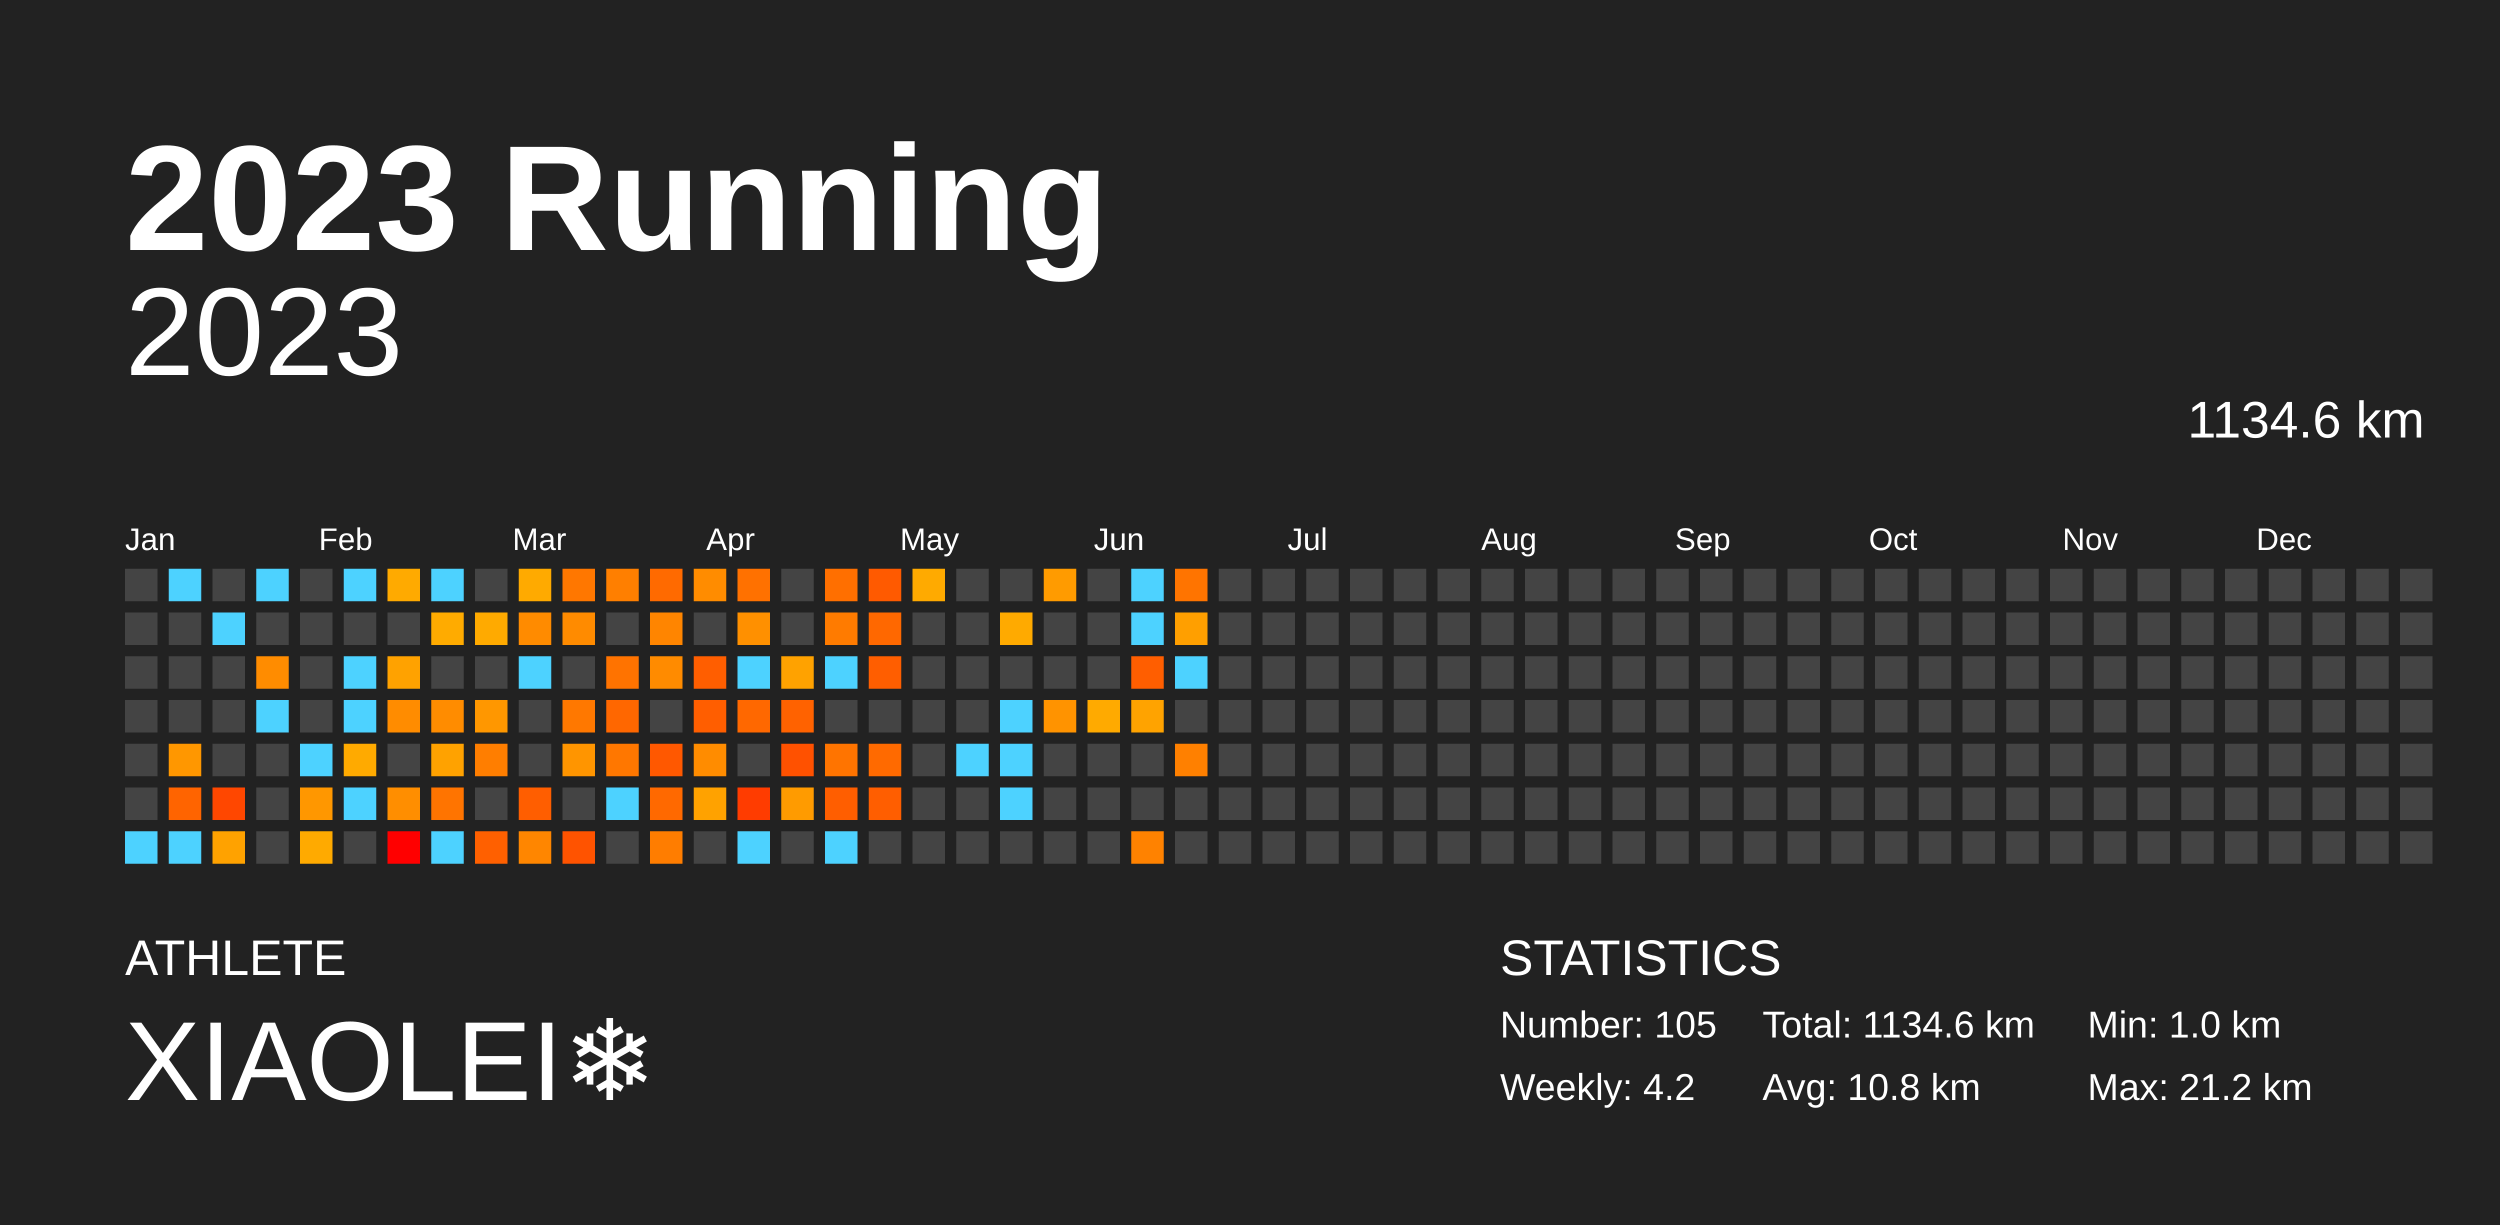
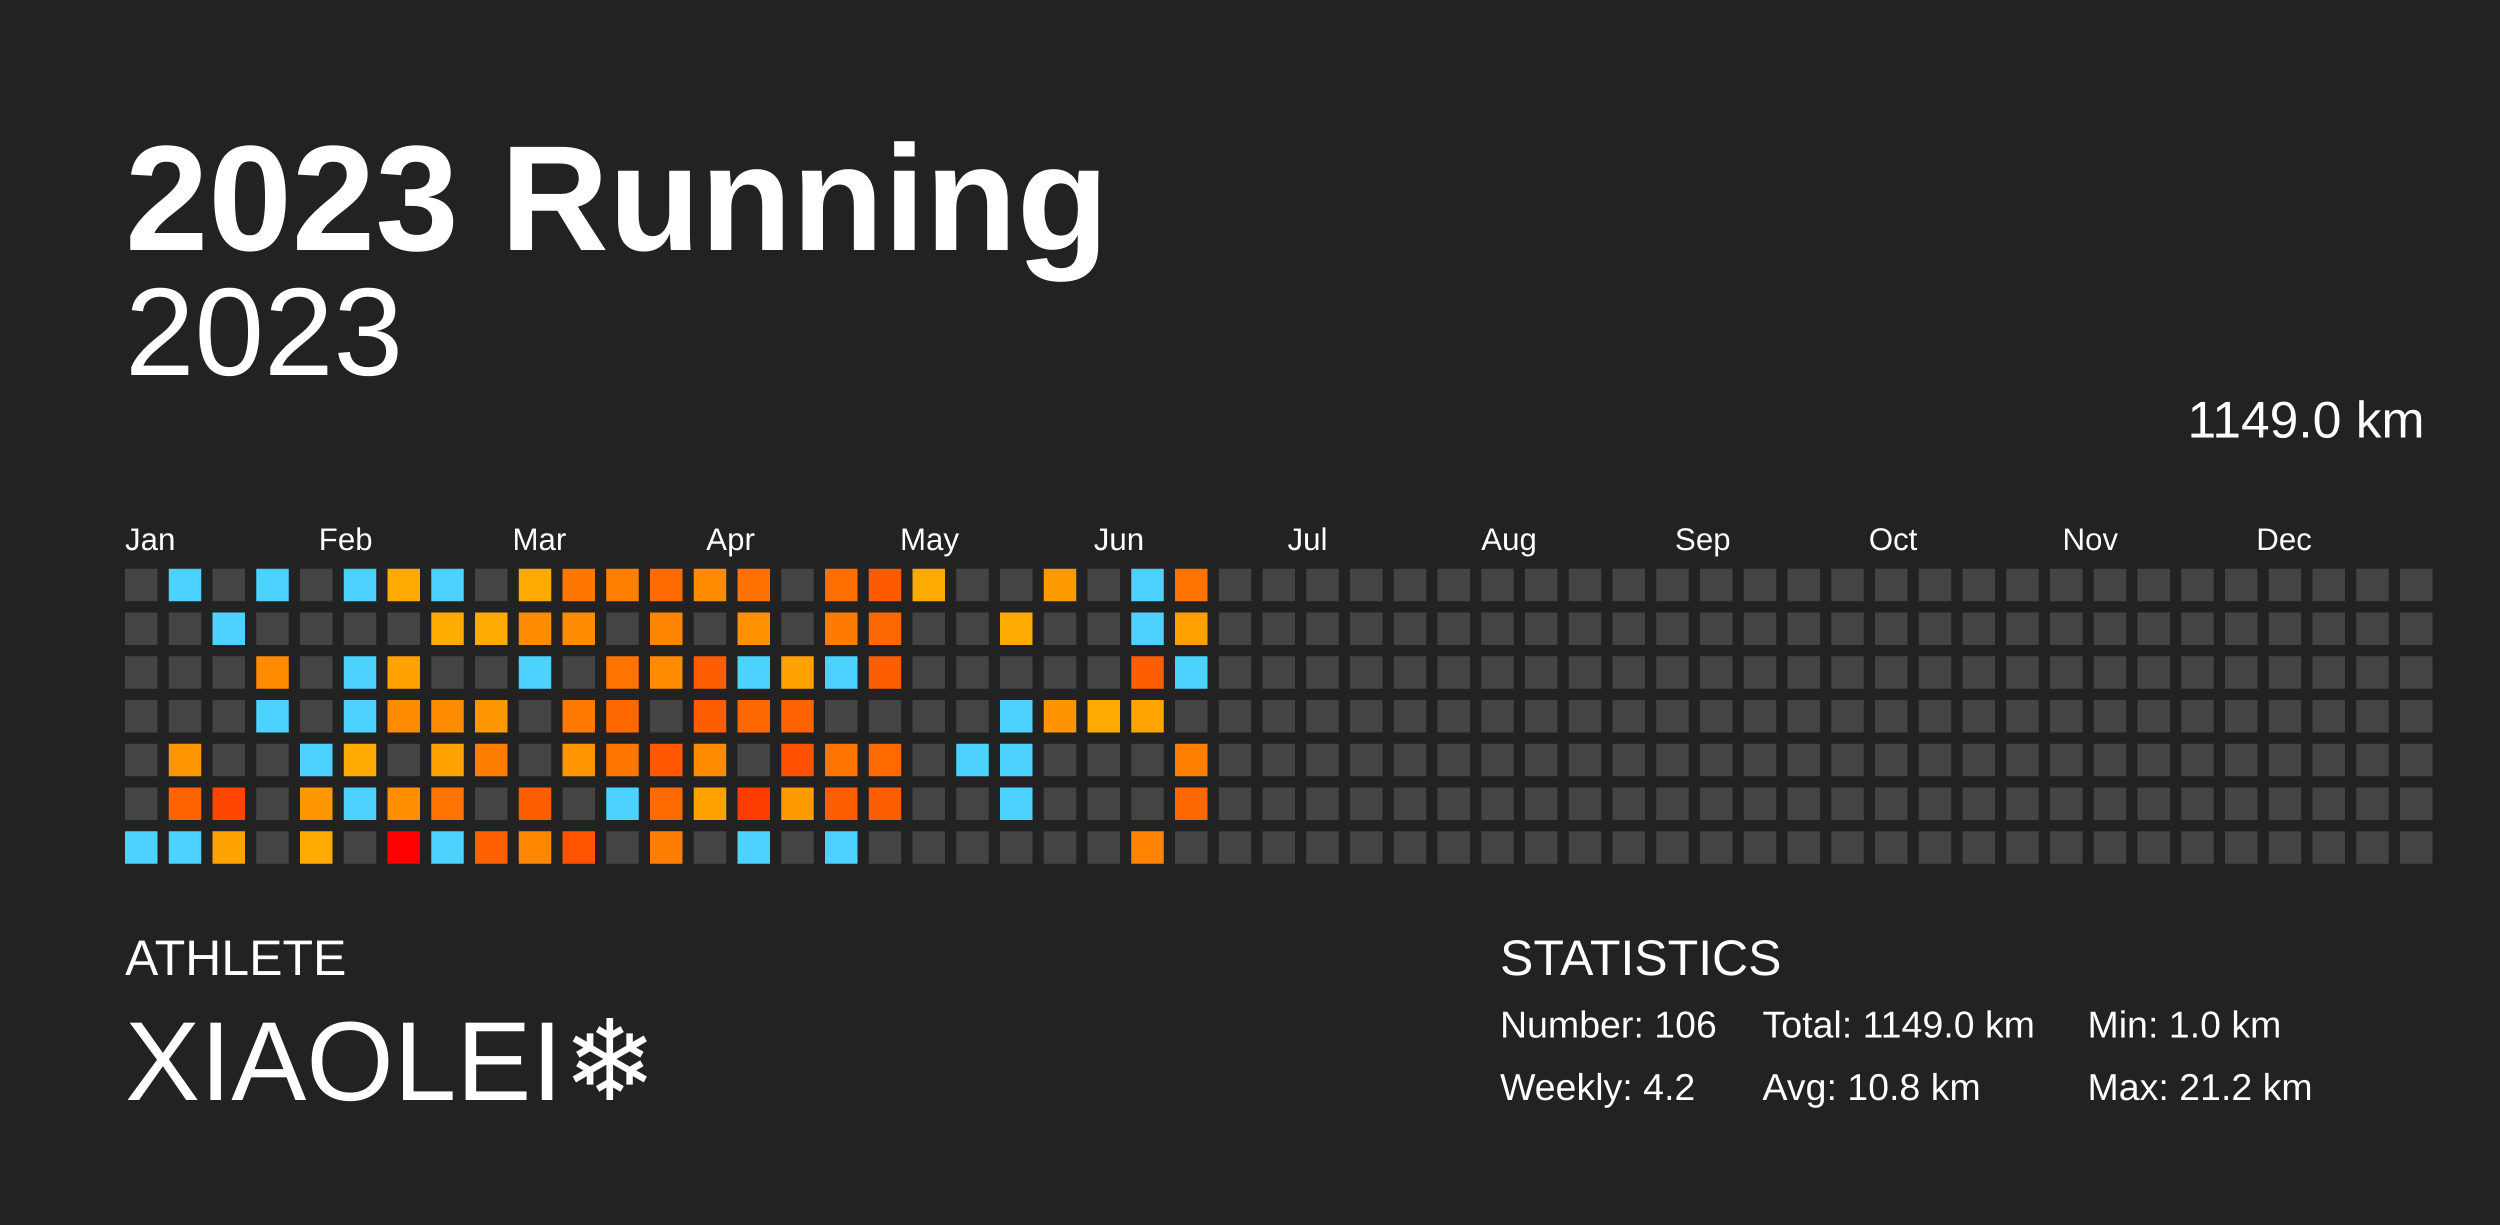
<svg xmlns="http://www.w3.org/2000/svg" baseProfile="full" height="98mm" version="1.1" viewBox="0,0,200,98" width="200mm">
  <defs />
  <rect fill="#222222" height="98" width="200" x="0" y="0" />
  <text fill="#FFFFFF" style="font-size:12px; font-family:Arial; font-weight:bold;" x="10" y="20">2023 Running</text>
  <text fill="#FFFFFF" style="font-size:4px; font-family:Arial" x="10" y="78">ATHLETE</text>
  <text fill="#FFFFFF" style="font-size:9px; font-family:Arial" x="10" y="88">XIAOLEI❄️</text>
  <text fill="#FFFFFF" style="font-size:4px; font-family:Arial" x="120" y="78">STATISTICS</text>
-   <text fill="#FFFFFF" style="font-size:3px; font-family:Arial" x="120" y="83">Number: 105</text>
+   <text fill="#FFFFFF" style="font-size:3px; font-family:Arial" x="120" y="83">Number: 106</text>
  <text fill="#FFFFFF" style="font-size:3px; font-family:Arial" x="120" y="88">Weekly: 4.2</text>
-   <text fill="#FFFFFF" style="font-size:3px; font-family:Arial" x="141" y="83">Total: 1134.6 km</text>
+   <text fill="#FFFFFF" style="font-size:3px; font-family:Arial" x="141" y="83">Total: 1149.0 km</text>
  <text fill="#FFFFFF" style="font-size:3px; font-family:Arial" x="141" y="88">Avg: 10.8 km</text>
  <text fill="#FFFFFF" style="font-size:3px; font-family:Arial" x="167" y="83">Min: 1.0 km</text>
  <text fill="#FFFFFF" style="font-size:3px; font-family:Arial" x="167" y="88">Max: 21.2 km</text>
  <text alignment-baseline="hanging" fill="#FFFFFF" style="font-size:10.0px; font-family:Arial;" x="10" y="30">2023</text>
-   <text alignment-baseline="hanging" fill="#FFFFFF" style="font-size:4.125px; font-family:Arial;" x="175" y="35">1134.6 km</text>
+   <text alignment-baseline="hanging" fill="#FFFFFF" style="font-size:4.125px; font-family:Arial;" x="175" y="35">1149.0 km</text>
  <text fill="#FFFFFF" style="font-size:2.5px; font-family:Arial" x="10.0" y="44">Jan</text>
  <text fill="#FFFFFF" style="font-size:2.5px; font-family:Arial" x="25.5" y="44">Feb</text>
  <text fill="#FFFFFF" style="font-size:2.5px; font-family:Arial" x="41.0" y="44">Mar</text>
  <text fill="#FFFFFF" style="font-size:2.5px; font-family:Arial" x="56.5" y="44">Apr</text>
  <text fill="#FFFFFF" style="font-size:2.5px; font-family:Arial" x="72.0" y="44">May</text>
  <text fill="#FFFFFF" style="font-size:2.5px; font-family:Arial" x="87.5" y="44">Jun</text>
  <text fill="#FFFFFF" style="font-size:2.5px; font-family:Arial" x="103.0" y="44">Jul</text>
  <text fill="#FFFFFF" style="font-size:2.5px; font-family:Arial" x="118.5" y="44">Aug</text>
  <text fill="#FFFFFF" style="font-size:2.5px; font-family:Arial" x="134.0" y="44">Sep</text>
  <text fill="#FFFFFF" style="font-size:2.5px; font-family:Arial" x="149.5" y="44">Oct</text>
  <text fill="#FFFFFF" style="font-size:2.5px; font-family:Arial" x="165.0" y="44">Nov</text>
  <text fill="#FFFFFF" style="font-size:2.5px; font-family:Arial" x="180.5" y="44">Dec</text>
  <rect fill="#444444" height="2.6" width="2.6" x="10.0" y="45.5" />
  <rect fill="#444444" height="2.6" width="2.6" x="10.0" y="49.0" />
  <rect fill="#444444" height="2.6" width="2.6" x="10.0" y="52.5" />
  <rect fill="#444444" height="2.6" width="2.6" x="10.0" y="56.0" />
  <rect fill="#444444" height="2.6" width="2.6" x="10.0" y="59.5" />
  <rect fill="#444444" height="2.6" width="2.6" x="10.0" y="63.0" />
  <rect fill="#4dd2ff" height="2.6" width="2.6" x="10.0" y="66.5" />
  <rect fill="#4dd2ff" height="2.6" width="2.6" x="13.5" y="45.5" />
  <rect fill="#444444" height="2.6" width="2.6" x="13.5" y="49.0" />
  <rect fill="#444444" height="2.6" width="2.6" x="13.5" y="52.5" />
  <rect fill="#444444" height="2.6" width="2.6" x="13.5" y="56.0" />
  <rect fill="#ff9700" height="2.6" width="2.6" x="13.5" y="59.5" />
  <rect fill="#ff6400" height="2.6" width="2.6" x="13.5" y="63.0" />
  <rect fill="#4dd2ff" height="2.6" width="2.6" x="13.5" y="66.5" />
  <rect fill="#444444" height="2.6" width="2.6" x="17.0" y="45.5" />
  <rect fill="#4dd2ff" height="2.6" width="2.6" x="17.0" y="49.0" />
  <rect fill="#444444" height="2.6" width="2.6" x="17.0" y="52.5" />
  <rect fill="#444444" height="2.6" width="2.6" x="17.0" y="56.0" />
  <rect fill="#444444" height="2.6" width="2.6" x="17.0" y="59.5" />
  <rect fill="#ff4700" height="2.6" width="2.6" x="17.0" y="63.0" />
  <rect fill="#ffa200" height="2.6" width="2.6" x="17.0" y="66.5" />
  <rect fill="#4dd2ff" height="2.6" width="2.6" x="20.5" y="45.5" />
  <rect fill="#444444" height="2.6" width="2.6" x="20.5" y="49.0" />
  <rect fill="#ff8c00" height="2.6" width="2.6" x="20.5" y="52.5" />
  <rect fill="#4dd2ff" height="2.6" width="2.6" x="20.5" y="56.0" />
  <rect fill="#444444" height="2.6" width="2.6" x="20.5" y="59.5" />
  <rect fill="#444444" height="2.6" width="2.6" x="20.5" y="63.0" />
  <rect fill="#444444" height="2.6" width="2.6" x="20.5" y="66.5" />
  <rect fill="#444444" height="2.6" width="2.6" x="24.0" y="45.5" />
  <rect fill="#444444" height="2.6" width="2.6" x="24.0" y="49.0" />
  <rect fill="#444444" height="2.6" width="2.6" x="24.0" y="52.5" />
  <rect fill="#444444" height="2.6" width="2.6" x="24.0" y="56.0" />
  <rect fill="#4dd2ff" height="2.6" width="2.6" x="24.0" y="59.5" />
  <rect fill="#ff9700" height="2.6" width="2.6" x="24.0" y="63.0" />
  <rect fill="#ffaa00" height="2.6" width="2.6" x="24.0" y="66.5" />
  <rect fill="#4dd2ff" height="2.6" width="2.6" x="27.5" y="45.5" />
  <rect fill="#444444" height="2.6" width="2.6" x="27.5" y="49.0" />
  <rect fill="#4dd2ff" height="2.6" width="2.6" x="27.5" y="52.5" />
  <rect fill="#4dd2ff" height="2.6" width="2.6" x="27.5" y="56.0" />
  <rect fill="#ffaa00" height="2.6" width="2.6" x="27.5" y="59.5" />
  <rect fill="#4dd2ff" height="2.6" width="2.6" x="27.5" y="63.0" />
  <rect fill="#444444" height="2.6" width="2.6" x="27.5" y="66.5" />
  <rect fill="#ffaa00" height="2.6" width="2.6" x="31.0" y="45.5" />
  <rect fill="#444444" height="2.6" width="2.6" x="31.0" y="49.0" />
  <rect fill="#ffa200" height="2.6" width="2.6" x="31.0" y="52.5" />
  <rect fill="#ff8c00" height="2.6" width="2.6" x="31.0" y="56.0" />
  <rect fill="#444444" height="2.6" width="2.6" x="31.0" y="59.5" />
  <rect fill="#ff8e00" height="2.6" width="2.6" x="31.0" y="63.0" />
  <rect fill="red" height="2.6" width="2.6" x="31.0" y="66.5" />
  <rect fill="#4dd2ff" height="2.6" width="2.6" x="34.5" y="45.5" />
  <rect fill="#ffab00" height="2.6" width="2.6" x="34.5" y="49.0" />
  <rect fill="#444444" height="2.6" width="2.6" x="34.5" y="52.5" />
  <rect fill="#ff8c00" height="2.6" width="2.6" x="34.5" y="56.0" />
  <rect fill="#ffa200" height="2.6" width="2.6" x="34.5" y="59.5" />
  <rect fill="#ff7400" height="2.6" width="2.6" x="34.5" y="63.0" />
  <rect fill="#4dd2ff" height="2.6" width="2.6" x="34.5" y="66.5" />
  <rect fill="#444444" height="2.6" width="2.6" x="38.0" y="45.5" />
  <rect fill="#ffaa00" height="2.6" width="2.6" x="38.0" y="49.0" />
  <rect fill="#444444" height="2.6" width="2.6" x="38.0" y="52.5" />
  <rect fill="#ff9700" height="2.6" width="2.6" x="38.0" y="56.0" />
  <rect fill="#ff7e00" height="2.6" width="2.6" x="38.0" y="59.5" />
  <rect fill="#444444" height="2.6" width="2.6" x="38.0" y="63.0" />
  <rect fill="#ff6000" height="2.6" width="2.6" x="38.0" y="66.5" />
  <rect fill="#ffaa00" height="2.6" width="2.6" x="41.5" y="45.5" />
  <rect fill="#ff8b00" height="2.6" width="2.6" x="41.5" y="49.0" />
  <rect fill="#4dd2ff" height="2.6" width="2.6" x="41.5" y="52.5" />
  <rect fill="#444444" height="2.6" width="2.6" x="41.5" y="56.0" />
  <rect fill="#444444" height="2.6" width="2.6" x="41.5" y="59.5" />
  <rect fill="#ff5e00" height="2.6" width="2.6" x="41.5" y="63.0" />
  <rect fill="#ff8600" height="2.6" width="2.6" x="41.5" y="66.5" />
  <rect fill="#ff7700" height="2.6" width="2.6" x="45.0" y="45.5" />
  <rect fill="#ff8b00" height="2.6" width="2.6" x="45.0" y="49.0" />
  <rect fill="#444444" height="2.6" width="2.6" x="45.0" y="52.5" />
  <rect fill="#ff7800" height="2.6" width="2.6" x="45.0" y="56.0" />
  <rect fill="#ff9500" height="2.6" width="2.6" x="45.0" y="59.5" />
  <rect fill="#444444" height="2.6" width="2.6" x="45.0" y="63.0" />
  <rect fill="#ff5300" height="2.6" width="2.6" x="45.0" y="66.5" />
  <rect fill="#ff7f00" height="2.6" width="2.6" x="48.5" y="45.5" />
  <rect fill="#444444" height="2.6" width="2.6" x="48.5" y="49.0" />
  <rect fill="#ff7300" height="2.6" width="2.6" x="48.5" y="52.5" />
  <rect fill="#ff6700" height="2.6" width="2.6" x="48.5" y="56.0" />
  <rect fill="#ff7700" height="2.6" width="2.6" x="48.5" y="59.5" />
  <rect fill="#4dd2ff" height="2.6" width="2.6" x="48.5" y="63.0" />
  <rect fill="#444444" height="2.6" width="2.6" x="48.5" y="66.5" />
  <rect fill="#ff6a00" height="2.6" width="2.6" x="52.0" y="45.5" />
  <rect fill="#ff8500" height="2.6" width="2.6" x="52.0" y="49.0" />
  <rect fill="#ff8b00" height="2.6" width="2.6" x="52.0" y="52.5" />
  <rect fill="#444444" height="2.6" width="2.6" x="52.0" y="56.0" />
  <rect fill="#ff5800" height="2.6" width="2.6" x="52.0" y="59.5" />
  <rect fill="#ff6900" height="2.6" width="2.6" x="52.0" y="63.0" />
  <rect fill="#ff7d00" height="2.6" width="2.6" x="52.0" y="66.5" />
  <rect fill="#ff8c00" height="2.6" width="2.6" x="55.5" y="45.5" />
  <rect fill="#444444" height="2.6" width="2.6" x="55.5" y="49.0" />
  <rect fill="#ff5e00" height="2.6" width="2.6" x="55.5" y="52.5" />
  <rect fill="#ff5e00" height="2.6" width="2.6" x="55.5" y="56.0" />
  <rect fill="#ff8c00" height="2.6" width="2.6" x="55.5" y="59.5" />
  <rect fill="#ffa200" height="2.6" width="2.6" x="55.5" y="63.0" />
  <rect fill="#444444" height="2.6" width="2.6" x="55.5" y="66.5" />
  <rect fill="#ff7100" height="2.6" width="2.6" x="59.0" y="45.5" />
  <rect fill="#ff9000" height="2.6" width="2.6" x="59.0" y="49.0" />
  <rect fill="#4dd2ff" height="2.6" width="2.6" x="59.0" y="52.5" />
  <rect fill="#ff6800" height="2.6" width="2.6" x="59.0" y="56.0" />
  <rect fill="#444444" height="2.6" width="2.6" x="59.0" y="59.5" />
  <rect fill="#ff3c00" height="2.6" width="2.6" x="59.0" y="63.0" />
  <rect fill="#4dd2ff" height="2.6" width="2.6" x="59.0" y="66.5" />
  <rect fill="#444444" height="2.6" width="2.6" x="62.5" y="45.5" />
  <rect fill="#444444" height="2.6" width="2.6" x="62.5" y="49.0" />
  <rect fill="#ffa200" height="2.6" width="2.6" x="62.5" y="52.5" />
  <rect fill="#ff6200" height="2.6" width="2.6" x="62.5" y="56.0" />
  <rect fill="#ff5100" height="2.6" width="2.6" x="62.5" y="59.5" />
  <rect fill="#ff9b00" height="2.6" width="2.6" x="62.5" y="63.0" />
  <rect fill="#444444" height="2.6" width="2.6" x="62.5" y="66.5" />
  <rect fill="#ff6f00" height="2.6" width="2.6" x="66.0" y="45.5" />
  <rect fill="#ff7b00" height="2.6" width="2.6" x="66.0" y="49.0" />
  <rect fill="#4dd2ff" height="2.6" width="2.6" x="66.0" y="52.5" />
  <rect fill="#444444" height="2.6" width="2.6" x="66.0" y="56.0" />
  <rect fill="#ff7400" height="2.6" width="2.6" x="66.0" y="59.5" />
  <rect fill="#ff5e00" height="2.6" width="2.6" x="66.0" y="63.0" />
  <rect fill="#4dd2ff" height="2.6" width="2.6" x="66.0" y="66.5" />
  <rect fill="#ff5a00" height="2.6" width="2.6" x="69.5" y="45.5" />
  <rect fill="#ff6800" height="2.6" width="2.6" x="69.5" y="49.0" />
  <rect fill="#ff5e00" height="2.6" width="2.6" x="69.5" y="52.5" />
  <rect fill="#444444" height="2.6" width="2.6" x="69.5" y="56.0" />
  <rect fill="#ff6a00" height="2.6" width="2.6" x="69.5" y="59.5" />
  <rect fill="#ff5e00" height="2.6" width="2.6" x="69.5" y="63.0" />
  <rect fill="#444444" height="2.6" width="2.6" x="69.5" y="66.5" />
  <rect fill="#ffaa00" height="2.6" width="2.6" x="73.0" y="45.5" />
  <rect fill="#444444" height="2.6" width="2.6" x="73.0" y="49.0" />
  <rect fill="#444444" height="2.6" width="2.6" x="73.0" y="52.5" />
  <rect fill="#444444" height="2.6" width="2.6" x="73.0" y="56.0" />
  <rect fill="#444444" height="2.6" width="2.6" x="73.0" y="59.5" />
  <rect fill="#444444" height="2.6" width="2.6" x="73.0" y="63.0" />
  <rect fill="#444444" height="2.6" width="2.6" x="73.0" y="66.5" />
  <rect fill="#444444" height="2.6" width="2.6" x="76.5" y="45.5" />
  <rect fill="#444444" height="2.6" width="2.6" x="76.5" y="49.0" />
  <rect fill="#444444" height="2.6" width="2.6" x="76.5" y="52.5" />
  <rect fill="#444444" height="2.6" width="2.6" x="76.5" y="56.0" />
  <rect fill="#4dd2ff" height="2.6" width="2.6" x="76.5" y="59.5" />
  <rect fill="#444444" height="2.6" width="2.6" x="76.5" y="63.0" />
  <rect fill="#444444" height="2.6" width="2.6" x="76.5" y="66.5" />
  <rect fill="#444444" height="2.6" width="2.6" x="80.0" y="45.5" />
  <rect fill="#ffaa00" height="2.6" width="2.6" x="80.0" y="49.0" />
  <rect fill="#444444" height="2.6" width="2.6" x="80.0" y="52.5" />
  <rect fill="#4dd2ff" height="2.6" width="2.6" x="80.0" y="56.0" />
  <rect fill="#4dd2ff" height="2.6" width="2.6" x="80.0" y="59.5" />
  <rect fill="#4dd2ff" height="2.6" width="2.6" x="80.0" y="63.0" />
  <rect fill="#444444" height="2.6" width="2.6" x="80.0" y="66.5" />
  <rect fill="#ff9b00" height="2.6" width="2.6" x="83.5" y="45.5" />
  <rect fill="#444444" height="2.6" width="2.6" x="83.5" y="49.0" />
  <rect fill="#444444" height="2.6" width="2.6" x="83.5" y="52.5" />
  <rect fill="#ff9300" height="2.6" width="2.6" x="83.5" y="56.0" />
  <rect fill="#444444" height="2.6" width="2.6" x="83.5" y="59.5" />
  <rect fill="#444444" height="2.6" width="2.6" x="83.5" y="63.0" />
  <rect fill="#444444" height="2.6" width="2.6" x="83.5" y="66.5" />
  <rect fill="#444444" height="2.6" width="2.6" x="87.0" y="45.5" />
  <rect fill="#444444" height="2.6" width="2.6" x="87.0" y="49.0" />
  <rect fill="#444444" height="2.6" width="2.6" x="87.0" y="52.5" />
  <rect fill="#ffaa00" height="2.6" width="2.6" x="87.0" y="56.0" />
  <rect fill="#444444" height="2.6" width="2.6" x="87.0" y="59.5" />
  <rect fill="#444444" height="2.6" width="2.6" x="87.0" y="63.0" />
  <rect fill="#444444" height="2.6" width="2.6" x="87.0" y="66.5" />
  <rect fill="#4dd2ff" height="2.6" width="2.6" x="90.5" y="45.5" />
  <rect fill="#4dd2ff" height="2.6" width="2.6" x="90.5" y="49.0" />
  <rect fill="#ff5e00" height="2.6" width="2.6" x="90.5" y="52.5" />
  <rect fill="#ffa300" height="2.6" width="2.6" x="90.5" y="56.0" />
  <rect fill="#444444" height="2.6" width="2.6" x="90.5" y="59.5" />
  <rect fill="#444444" height="2.6" width="2.6" x="90.5" y="63.0" />
  <rect fill="#ff8200" height="2.6" width="2.6" x="90.5" y="66.5" />
  <rect fill="#ff7400" height="2.6" width="2.6" x="94.0" y="45.5" />
  <rect fill="#ff9f00" height="2.6" width="2.6" x="94.0" y="49.0" />
  <rect fill="#4dd2ff" height="2.6" width="2.6" x="94.0" y="52.5" />
  <rect fill="#444444" height="2.6" width="2.6" x="94.0" y="56.0" />
  <rect fill="#ff8000" height="2.6" width="2.6" x="94.0" y="59.5" />
-   <rect fill="#444444" height="2.6" width="2.6" x="94.0" y="63.0" />
+   <rect fill="#ff6800" height="2.6" width="2.6" x="94.0" y="63.0" />
  <rect fill="#444444" height="2.6" width="2.6" x="94.0" y="66.5" />
  <rect fill="#444444" height="2.6" width="2.6" x="97.5" y="45.5" />
  <rect fill="#444444" height="2.6" width="2.6" x="97.5" y="49.0" />
  <rect fill="#444444" height="2.6" width="2.6" x="97.5" y="52.5" />
  <rect fill="#444444" height="2.6" width="2.6" x="97.5" y="56.0" />
  <rect fill="#444444" height="2.6" width="2.6" x="97.5" y="59.5" />
  <rect fill="#444444" height="2.6" width="2.6" x="97.5" y="63.0" />
  <rect fill="#444444" height="2.6" width="2.6" x="97.5" y="66.5" />
  <rect fill="#444444" height="2.6" width="2.6" x="101.0" y="45.5" />
  <rect fill="#444444" height="2.6" width="2.6" x="101.0" y="49.0" />
  <rect fill="#444444" height="2.6" width="2.6" x="101.0" y="52.5" />
  <rect fill="#444444" height="2.6" width="2.6" x="101.0" y="56.0" />
  <rect fill="#444444" height="2.6" width="2.6" x="101.0" y="59.5" />
  <rect fill="#444444" height="2.6" width="2.6" x="101.0" y="63.0" />
  <rect fill="#444444" height="2.6" width="2.6" x="101.0" y="66.5" />
  <rect fill="#444444" height="2.6" width="2.6" x="104.5" y="45.5" />
  <rect fill="#444444" height="2.6" width="2.6" x="104.5" y="49.0" />
  <rect fill="#444444" height="2.6" width="2.6" x="104.5" y="52.5" />
  <rect fill="#444444" height="2.6" width="2.6" x="104.5" y="56.0" />
  <rect fill="#444444" height="2.6" width="2.6" x="104.5" y="59.5" />
  <rect fill="#444444" height="2.6" width="2.6" x="104.5" y="63.0" />
  <rect fill="#444444" height="2.6" width="2.6" x="104.5" y="66.5" />
  <rect fill="#444444" height="2.6" width="2.6" x="108.0" y="45.5" />
  <rect fill="#444444" height="2.6" width="2.6" x="108.0" y="49.0" />
  <rect fill="#444444" height="2.6" width="2.6" x="108.0" y="52.5" />
  <rect fill="#444444" height="2.6" width="2.6" x="108.0" y="56.0" />
  <rect fill="#444444" height="2.6" width="2.6" x="108.0" y="59.5" />
  <rect fill="#444444" height="2.6" width="2.6" x="108.0" y="63.0" />
  <rect fill="#444444" height="2.6" width="2.6" x="108.0" y="66.5" />
  <rect fill="#444444" height="2.6" width="2.6" x="111.5" y="45.5" />
  <rect fill="#444444" height="2.6" width="2.6" x="111.5" y="49.0" />
  <rect fill="#444444" height="2.6" width="2.6" x="111.5" y="52.5" />
  <rect fill="#444444" height="2.6" width="2.6" x="111.5" y="56.0" />
  <rect fill="#444444" height="2.6" width="2.6" x="111.5" y="59.5" />
  <rect fill="#444444" height="2.6" width="2.6" x="111.5" y="63.0" />
  <rect fill="#444444" height="2.6" width="2.6" x="111.5" y="66.5" />
  <rect fill="#444444" height="2.6" width="2.6" x="115.0" y="45.5" />
  <rect fill="#444444" height="2.6" width="2.6" x="115.0" y="49.0" />
  <rect fill="#444444" height="2.6" width="2.6" x="115.0" y="52.5" />
  <rect fill="#444444" height="2.6" width="2.6" x="115.0" y="56.0" />
  <rect fill="#444444" height="2.6" width="2.6" x="115.0" y="59.5" />
  <rect fill="#444444" height="2.6" width="2.6" x="115.0" y="63.0" />
  <rect fill="#444444" height="2.6" width="2.6" x="115.0" y="66.5" />
  <rect fill="#444444" height="2.6" width="2.6" x="118.5" y="45.5" />
  <rect fill="#444444" height="2.6" width="2.6" x="118.5" y="49.0" />
  <rect fill="#444444" height="2.6" width="2.6" x="118.5" y="52.5" />
  <rect fill="#444444" height="2.6" width="2.6" x="118.5" y="56.0" />
  <rect fill="#444444" height="2.6" width="2.6" x="118.5" y="59.5" />
  <rect fill="#444444" height="2.6" width="2.6" x="118.5" y="63.0" />
  <rect fill="#444444" height="2.6" width="2.6" x="118.5" y="66.5" />
  <rect fill="#444444" height="2.6" width="2.6" x="122.0" y="45.5" />
  <rect fill="#444444" height="2.6" width="2.6" x="122.0" y="49.0" />
  <rect fill="#444444" height="2.6" width="2.6" x="122.0" y="52.5" />
  <rect fill="#444444" height="2.6" width="2.6" x="122.0" y="56.0" />
  <rect fill="#444444" height="2.6" width="2.6" x="122.0" y="59.5" />
  <rect fill="#444444" height="2.6" width="2.6" x="122.0" y="63.0" />
  <rect fill="#444444" height="2.6" width="2.6" x="122.0" y="66.5" />
  <rect fill="#444444" height="2.6" width="2.6" x="125.5" y="45.5" />
  <rect fill="#444444" height="2.6" width="2.6" x="125.5" y="49.0" />
  <rect fill="#444444" height="2.6" width="2.6" x="125.5" y="52.5" />
  <rect fill="#444444" height="2.6" width="2.6" x="125.5" y="56.0" />
  <rect fill="#444444" height="2.6" width="2.6" x="125.5" y="59.5" />
  <rect fill="#444444" height="2.6" width="2.6" x="125.5" y="63.0" />
  <rect fill="#444444" height="2.6" width="2.6" x="125.5" y="66.5" />
  <rect fill="#444444" height="2.6" width="2.6" x="129.0" y="45.5" />
  <rect fill="#444444" height="2.6" width="2.6" x="129.0" y="49.0" />
  <rect fill="#444444" height="2.6" width="2.6" x="129.0" y="52.5" />
  <rect fill="#444444" height="2.6" width="2.6" x="129.0" y="56.0" />
  <rect fill="#444444" height="2.6" width="2.6" x="129.0" y="59.5" />
  <rect fill="#444444" height="2.6" width="2.6" x="129.0" y="63.0" />
  <rect fill="#444444" height="2.6" width="2.6" x="129.0" y="66.5" />
  <rect fill="#444444" height="2.6" width="2.6" x="132.5" y="45.5" />
  <rect fill="#444444" height="2.6" width="2.6" x="132.5" y="49.0" />
  <rect fill="#444444" height="2.6" width="2.6" x="132.5" y="52.5" />
  <rect fill="#444444" height="2.6" width="2.6" x="132.5" y="56.0" />
  <rect fill="#444444" height="2.6" width="2.6" x="132.5" y="59.5" />
  <rect fill="#444444" height="2.6" width="2.6" x="132.5" y="63.0" />
  <rect fill="#444444" height="2.6" width="2.6" x="132.5" y="66.5" />
  <rect fill="#444444" height="2.6" width="2.6" x="136.0" y="45.5" />
  <rect fill="#444444" height="2.6" width="2.6" x="136.0" y="49.0" />
  <rect fill="#444444" height="2.6" width="2.6" x="136.0" y="52.5" />
  <rect fill="#444444" height="2.6" width="2.6" x="136.0" y="56.0" />
  <rect fill="#444444" height="2.6" width="2.6" x="136.0" y="59.5" />
  <rect fill="#444444" height="2.6" width="2.6" x="136.0" y="63.0" />
  <rect fill="#444444" height="2.6" width="2.6" x="136.0" y="66.5" />
  <rect fill="#444444" height="2.6" width="2.6" x="139.5" y="45.5" />
  <rect fill="#444444" height="2.6" width="2.6" x="139.5" y="49.0" />
  <rect fill="#444444" height="2.6" width="2.6" x="139.5" y="52.5" />
  <rect fill="#444444" height="2.6" width="2.6" x="139.5" y="56.0" />
  <rect fill="#444444" height="2.6" width="2.6" x="139.5" y="59.5" />
  <rect fill="#444444" height="2.6" width="2.6" x="139.5" y="63.0" />
  <rect fill="#444444" height="2.6" width="2.6" x="139.5" y="66.5" />
  <rect fill="#444444" height="2.6" width="2.6" x="143.0" y="45.5" />
  <rect fill="#444444" height="2.6" width="2.6" x="143.0" y="49.0" />
  <rect fill="#444444" height="2.6" width="2.6" x="143.0" y="52.5" />
  <rect fill="#444444" height="2.6" width="2.6" x="143.0" y="56.0" />
  <rect fill="#444444" height="2.6" width="2.6" x="143.0" y="59.5" />
  <rect fill="#444444" height="2.6" width="2.6" x="143.0" y="63.0" />
  <rect fill="#444444" height="2.6" width="2.6" x="143.0" y="66.5" />
  <rect fill="#444444" height="2.6" width="2.6" x="146.5" y="45.5" />
  <rect fill="#444444" height="2.6" width="2.6" x="146.5" y="49.0" />
  <rect fill="#444444" height="2.6" width="2.6" x="146.5" y="52.5" />
  <rect fill="#444444" height="2.6" width="2.6" x="146.5" y="56.0" />
  <rect fill="#444444" height="2.6" width="2.6" x="146.5" y="59.5" />
  <rect fill="#444444" height="2.6" width="2.6" x="146.5" y="63.0" />
  <rect fill="#444444" height="2.6" width="2.6" x="146.5" y="66.5" />
  <rect fill="#444444" height="2.6" width="2.6" x="150.0" y="45.5" />
  <rect fill="#444444" height="2.6" width="2.6" x="150.0" y="49.0" />
  <rect fill="#444444" height="2.6" width="2.6" x="150.0" y="52.5" />
  <rect fill="#444444" height="2.6" width="2.6" x="150.0" y="56.0" />
  <rect fill="#444444" height="2.6" width="2.6" x="150.0" y="59.5" />
  <rect fill="#444444" height="2.6" width="2.6" x="150.0" y="63.0" />
  <rect fill="#444444" height="2.6" width="2.6" x="150.0" y="66.5" />
  <rect fill="#444444" height="2.6" width="2.6" x="153.5" y="45.5" />
  <rect fill="#444444" height="2.6" width="2.6" x="153.5" y="49.0" />
  <rect fill="#444444" height="2.6" width="2.6" x="153.5" y="52.5" />
  <rect fill="#444444" height="2.6" width="2.6" x="153.5" y="56.0" />
  <rect fill="#444444" height="2.6" width="2.6" x="153.5" y="59.5" />
  <rect fill="#444444" height="2.6" width="2.6" x="153.5" y="63.0" />
  <rect fill="#444444" height="2.6" width="2.6" x="153.5" y="66.5" />
  <rect fill="#444444" height="2.6" width="2.6" x="157.0" y="45.5" />
  <rect fill="#444444" height="2.6" width="2.6" x="157.0" y="49.0" />
  <rect fill="#444444" height="2.6" width="2.6" x="157.0" y="52.5" />
  <rect fill="#444444" height="2.6" width="2.6" x="157.0" y="56.0" />
  <rect fill="#444444" height="2.6" width="2.6" x="157.0" y="59.5" />
  <rect fill="#444444" height="2.6" width="2.6" x="157.0" y="63.0" />
  <rect fill="#444444" height="2.6" width="2.6" x="157.0" y="66.5" />
  <rect fill="#444444" height="2.6" width="2.6" x="160.5" y="45.5" />
  <rect fill="#444444" height="2.6" width="2.6" x="160.5" y="49.0" />
  <rect fill="#444444" height="2.6" width="2.6" x="160.5" y="52.5" />
  <rect fill="#444444" height="2.6" width="2.6" x="160.5" y="56.0" />
  <rect fill="#444444" height="2.6" width="2.6" x="160.5" y="59.5" />
  <rect fill="#444444" height="2.6" width="2.6" x="160.5" y="63.0" />
  <rect fill="#444444" height="2.6" width="2.6" x="160.5" y="66.5" />
  <rect fill="#444444" height="2.6" width="2.6" x="164.0" y="45.5" />
  <rect fill="#444444" height="2.6" width="2.6" x="164.0" y="49.0" />
  <rect fill="#444444" height="2.6" width="2.6" x="164.0" y="52.5" />
  <rect fill="#444444" height="2.6" width="2.6" x="164.0" y="56.0" />
  <rect fill="#444444" height="2.6" width="2.6" x="164.0" y="59.5" />
  <rect fill="#444444" height="2.6" width="2.6" x="164.0" y="63.0" />
  <rect fill="#444444" height="2.6" width="2.6" x="164.0" y="66.5" />
  <rect fill="#444444" height="2.6" width="2.6" x="167.5" y="45.5" />
  <rect fill="#444444" height="2.6" width="2.6" x="167.5" y="49.0" />
  <rect fill="#444444" height="2.6" width="2.6" x="167.5" y="52.5" />
  <rect fill="#444444" height="2.6" width="2.6" x="167.5" y="56.0" />
  <rect fill="#444444" height="2.6" width="2.6" x="167.5" y="59.5" />
  <rect fill="#444444" height="2.6" width="2.6" x="167.5" y="63.0" />
  <rect fill="#444444" height="2.6" width="2.6" x="167.5" y="66.5" />
  <rect fill="#444444" height="2.6" width="2.6" x="171.0" y="45.5" />
  <rect fill="#444444" height="2.6" width="2.6" x="171.0" y="49.0" />
  <rect fill="#444444" height="2.6" width="2.6" x="171.0" y="52.5" />
  <rect fill="#444444" height="2.6" width="2.6" x="171.0" y="56.0" />
  <rect fill="#444444" height="2.6" width="2.6" x="171.0" y="59.5" />
  <rect fill="#444444" height="2.6" width="2.6" x="171.0" y="63.0" />
  <rect fill="#444444" height="2.6" width="2.6" x="171.0" y="66.5" />
  <rect fill="#444444" height="2.6" width="2.6" x="174.5" y="45.5" />
  <rect fill="#444444" height="2.6" width="2.6" x="174.5" y="49.0" />
  <rect fill="#444444" height="2.6" width="2.6" x="174.5" y="52.5" />
  <rect fill="#444444" height="2.6" width="2.6" x="174.5" y="56.0" />
  <rect fill="#444444" height="2.6" width="2.6" x="174.5" y="59.5" />
  <rect fill="#444444" height="2.6" width="2.6" x="174.5" y="63.0" />
  <rect fill="#444444" height="2.6" width="2.6" x="174.5" y="66.5" />
  <rect fill="#444444" height="2.6" width="2.6" x="178.0" y="45.5" />
  <rect fill="#444444" height="2.6" width="2.6" x="178.0" y="49.0" />
  <rect fill="#444444" height="2.6" width="2.6" x="178.0" y="52.5" />
  <rect fill="#444444" height="2.6" width="2.6" x="178.0" y="56.0" />
  <rect fill="#444444" height="2.6" width="2.6" x="178.0" y="59.5" />
  <rect fill="#444444" height="2.6" width="2.6" x="178.0" y="63.0" />
  <rect fill="#444444" height="2.6" width="2.6" x="178.0" y="66.5" />
  <rect fill="#444444" height="2.6" width="2.6" x="181.5" y="45.5" />
  <rect fill="#444444" height="2.6" width="2.6" x="181.5" y="49.0" />
  <rect fill="#444444" height="2.6" width="2.6" x="181.5" y="52.5" />
  <rect fill="#444444" height="2.6" width="2.6" x="181.5" y="56.0" />
  <rect fill="#444444" height="2.6" width="2.6" x="181.5" y="59.5" />
  <rect fill="#444444" height="2.6" width="2.6" x="181.5" y="63.0" />
  <rect fill="#444444" height="2.6" width="2.6" x="181.5" y="66.5" />
  <rect fill="#444444" height="2.6" width="2.6" x="185.0" y="45.5" />
  <rect fill="#444444" height="2.6" width="2.6" x="185.0" y="49.0" />
  <rect fill="#444444" height="2.6" width="2.6" x="185.0" y="52.5" />
  <rect fill="#444444" height="2.6" width="2.6" x="185.0" y="56.0" />
  <rect fill="#444444" height="2.6" width="2.6" x="185.0" y="59.5" />
  <rect fill="#444444" height="2.6" width="2.6" x="185.0" y="63.0" />
  <rect fill="#444444" height="2.6" width="2.6" x="185.0" y="66.5" />
  <rect fill="#444444" height="2.6" width="2.6" x="188.5" y="45.5" />
  <rect fill="#444444" height="2.6" width="2.6" x="188.5" y="49.0" />
  <rect fill="#444444" height="2.6" width="2.6" x="188.5" y="52.5" />
  <rect fill="#444444" height="2.6" width="2.6" x="188.5" y="56.0" />
  <rect fill="#444444" height="2.6" width="2.6" x="188.5" y="59.5" />
  <rect fill="#444444" height="2.6" width="2.6" x="188.5" y="63.0" />
  <rect fill="#444444" height="2.6" width="2.6" x="188.5" y="66.5" />
  <rect fill="#444444" height="2.6" width="2.6" x="192.0" y="45.5" />
  <rect fill="#444444" height="2.6" width="2.6" x="192.0" y="49.0" />
  <rect fill="#444444" height="2.6" width="2.6" x="192.0" y="52.5" />
  <rect fill="#444444" height="2.6" width="2.6" x="192.0" y="56.0" />
  <rect fill="#444444" height="2.6" width="2.6" x="192.0" y="59.5" />
  <rect fill="#444444" height="2.6" width="2.6" x="192.0" y="63.0" />
  <rect fill="#444444" height="2.6" width="2.6" x="192.0" y="66.5" />
</svg>
